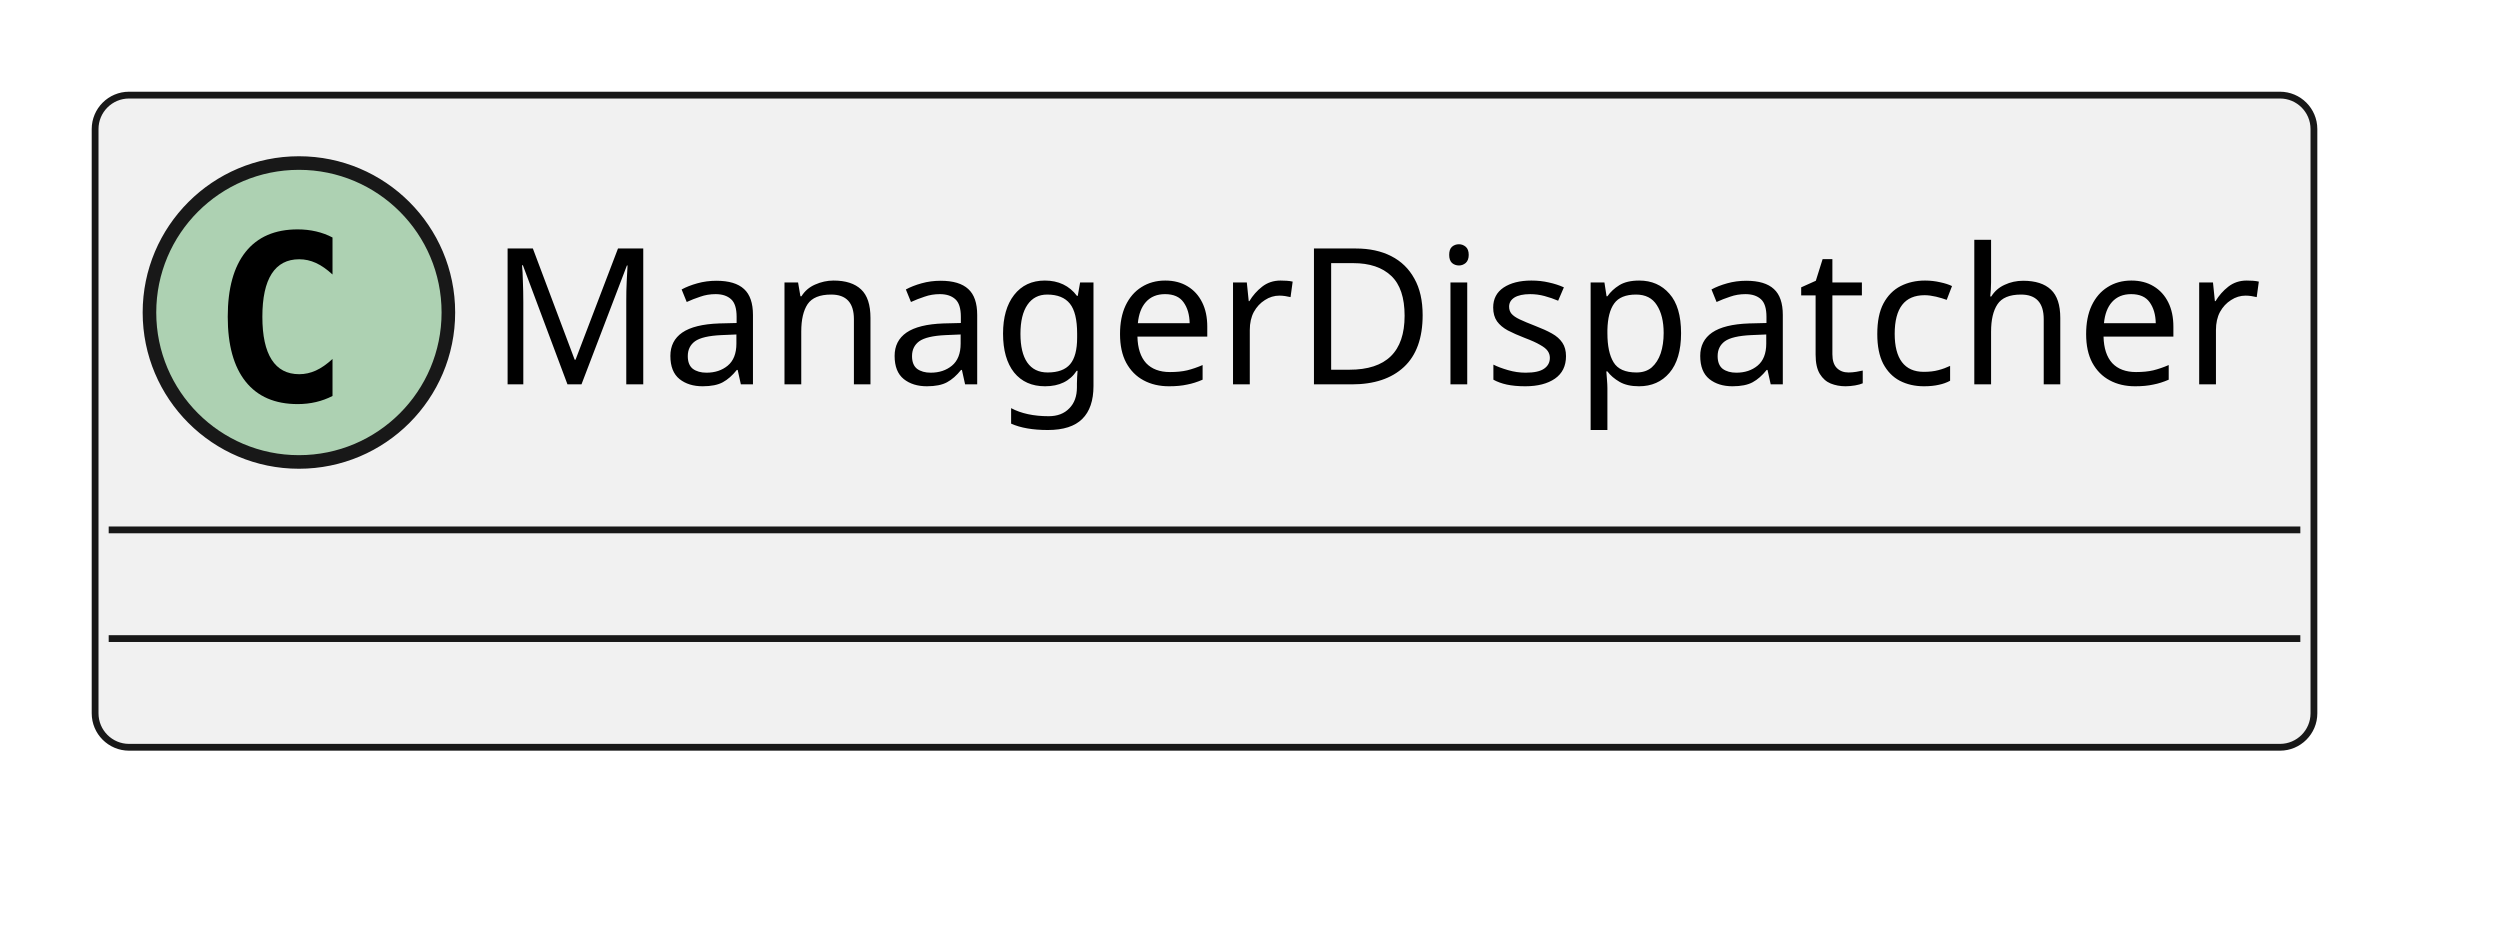
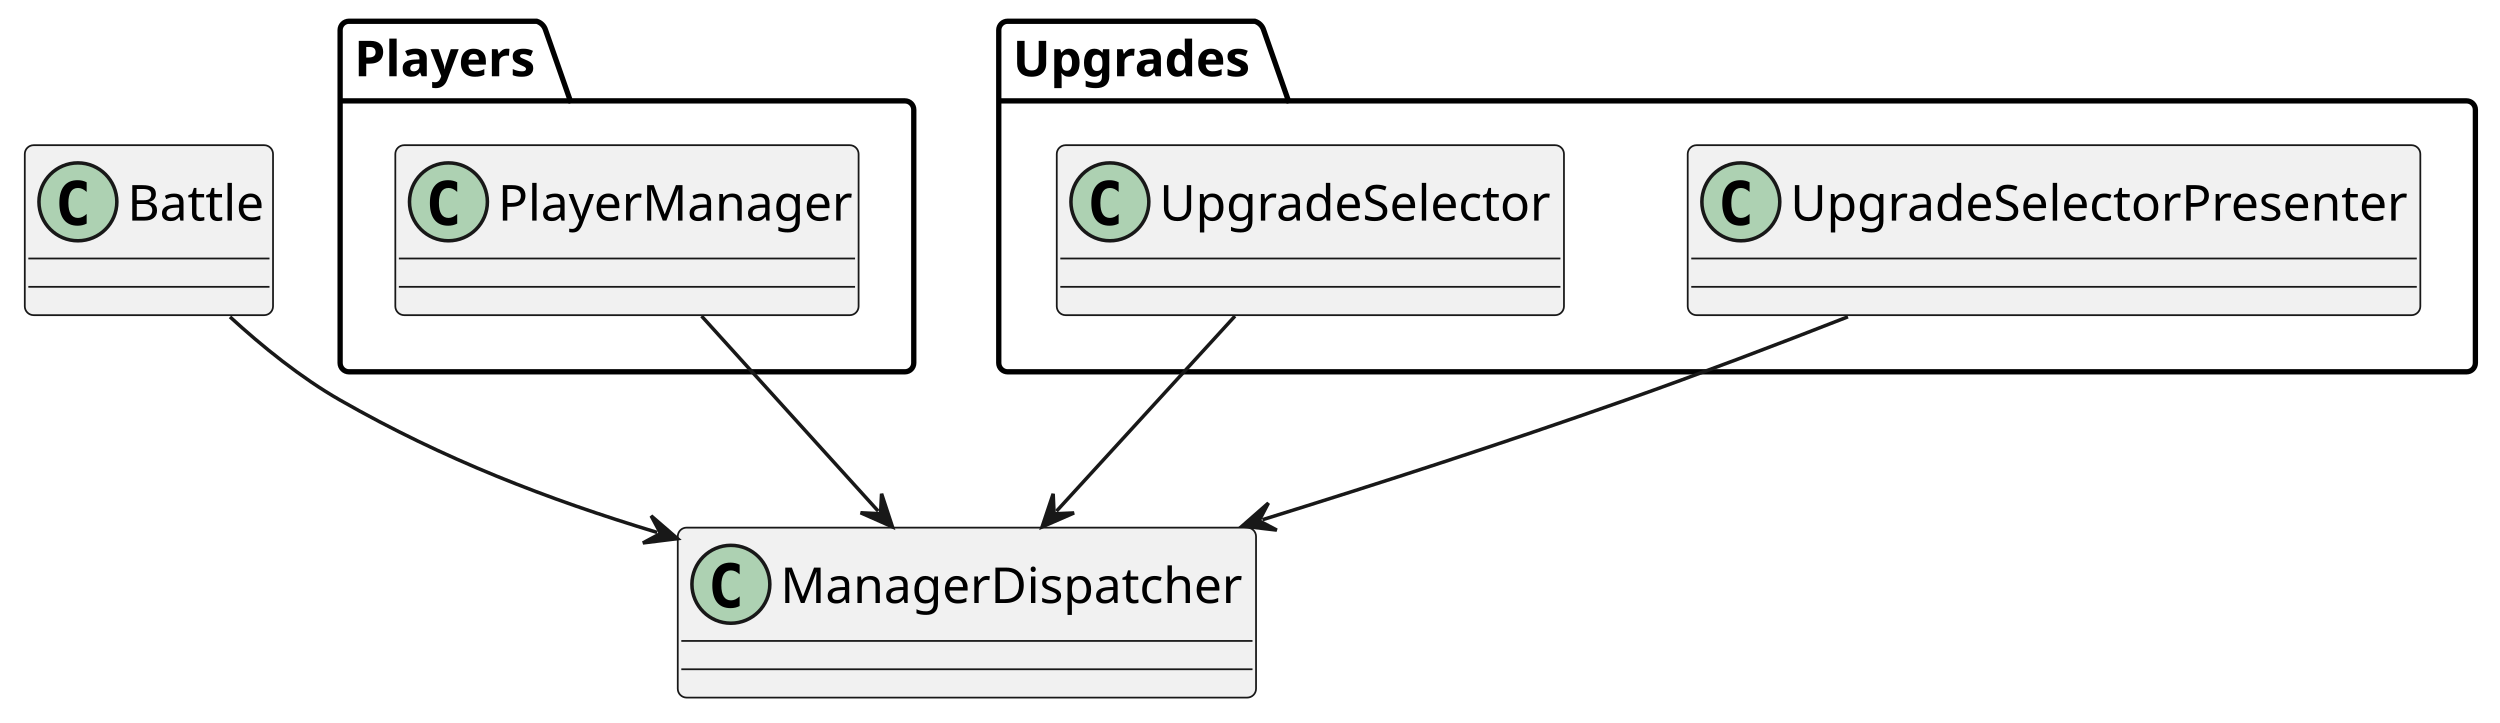
- <svg xmlns="http://www.w3.org/2000/svg" contentStyleType="text/css" height="69px" preserveAspectRatio="none" style="width:184px;height:69px;background:#FFFFFF;" version="1.1" viewBox="0 0 184 69" width="184px" zoomAndPan="magnify">
+ <svg xmlns="http://www.w3.org/2000/svg" contentStyleType="text/css" height="204px" preserveAspectRatio="none" style="width:706px;height:204px;background:#FFFFFF;" version="1.1" viewBox="0 0 706 204" width="706px" zoomAndPan="magnify">
  <defs />
  <g>
+     <g id="cluster_Players">
+       <path d="M98.55,6 L151.565,6 A3.75,3.75 0 0 1 154.065,8.5 L161.065,28.488 L255.55,28.488 A2.5,2.5 0 0 1 258.05,30.988 L258.05,102.5 A2.5,2.5 0 0 1 255.55,105 L98.55,105 A2.5,2.5 0 0 1 96.05,102.5 L96.05,8.5 A2.5,2.5 0 0 1 98.55,6 " fill="none" style="stroke:#000000;stroke-width:1.5;" />
+       <line style="stroke:#000000;stroke-width:1.5;" x1="96.05" x2="161.065" y1="28.488" y2="28.488" />
+       <text fill="#000000" font-family="sans-serif" font-size="14" font-weight="bold" lengthAdjust="spacing" textLength="52.015" x="100.05" y="21.535">Players</text>
+     </g>
+     <g id="cluster_Upgrades">
+       <path d="M284.55,6 L354.361,6 A3.75,3.75 0 0 1 356.861,8.5 L363.861,28.488 L696.55,28.488 A2.5,2.5 0 0 1 699.05,30.988 L699.05,102.5 A2.5,2.5 0 0 1 696.55,105 L284.55,105 A2.5,2.5 0 0 1 282.05,102.5 L282.05,8.5 A2.5,2.5 0 0 1 284.55,6 " fill="none" style="stroke:#000000;stroke-width:1.5;" />
+       <line style="stroke:#000000;stroke-width:1.5;" x1="282.05" x2="363.861" y1="28.488" y2="28.488" />
+       <text fill="#000000" font-family="sans-serif" font-size="14" font-weight="bold" lengthAdjust="spacing" textLength="68.811" x="286.05" y="21.535">Upgrades</text>
+     </g>
+     <g id="elem_PlayerManager">
+       <rect fill="#F1F1F1" height="48" id="PlayerManager" rx="2.5" ry="2.5" style="stroke:#181818;stroke-width:0.5;" width="130.827" x="111.64" y="41" />
+       <ellipse cx="126.64" cy="57" fill="#ADD1B2" rx="11" ry="11" style="stroke:#181818;stroke-width:1.0;" />
+       <path d="M129.113,63.143 Q128.532,63.442 127.893,63.591 Q127.254,63.741 126.548,63.741 Q124.041,63.741 122.722,62.089 Q121.402,60.437 121.402,57.316 Q121.402,54.187 122.722,52.535 Q124.041,50.883 126.548,50.883 Q127.254,50.883 127.901,51.032 Q128.549,51.182 129.113,51.48 L129.113,54.203 Q128.482,53.622 127.889,53.352 Q127.295,53.083 126.664,53.083 Q125.32,53.083 124.635,54.149 Q123.95,55.216 123.95,57.316 Q123.95,59.408 124.635,60.474 Q125.32,61.541 126.664,61.541 Q127.295,61.541 127.889,61.271 Q128.482,61.002 129.113,60.42 Z " fill="#000000" />
+       <text fill="#000000" font-family="sans-serif" font-size="14" lengthAdjust="spacing" textLength="98.827" x="140.64" y="62.291">PlayerManager</text>
+       <line style="stroke:#181818;stroke-width:0.5;" x1="112.64" x2="241.467" y1="73" y2="73" />
+       <line style="stroke:#181818;stroke-width:0.5;" x1="112.64" x2="241.467" y1="81" y2="81" />
+     </g>
+     <g id="elem_UpgradeSelector">
+       <rect fill="#F1F1F1" height="48" id="UpgradeSelector" rx="2.5" ry="2.5" style="stroke:#181818;stroke-width:0.5;" width="143.234" x="298.43" y="41" />
+       <ellipse cx="313.43" cy="57" fill="#ADD1B2" rx="11" ry="11" style="stroke:#181818;stroke-width:1.0;" />
+       <path d="M315.903,63.143 Q315.322,63.442 314.683,63.591 Q314.044,63.741 313.338,63.741 Q310.831,63.741 309.512,62.089 Q308.192,60.437 308.192,57.316 Q308.192,54.187 309.512,52.535 Q310.831,50.883 313.338,50.883 Q314.044,50.883 314.691,51.032 Q315.339,51.182 315.903,51.48 L315.903,54.203 Q315.272,53.622 314.679,53.352 Q314.085,53.083 313.454,53.083 Q312.11,53.083 311.425,54.149 Q310.74,55.216 310.74,57.316 Q310.74,59.408 311.425,60.474 Q312.11,61.541 313.454,61.541 Q314.085,61.541 314.679,61.271 Q315.272,61.002 315.903,60.42 Z " fill="#000000" />
+       <text fill="#000000" font-family="sans-serif" font-size="14" lengthAdjust="spacing" textLength="111.234" x="327.43" y="62.291">UpgradeSelector</text>
+       <line style="stroke:#181818;stroke-width:0.5;" x1="299.43" x2="440.664" y1="73" y2="73" />
+       <line style="stroke:#181818;stroke-width:0.5;" x1="299.43" x2="440.664" y1="81" y2="81" />
+     </g>
+     <g id="elem_UpgradeSelectorPresenter">
+       <rect fill="#F1F1F1" height="48" id="UpgradeSelectorPresenter" rx="2.5" ry="2.5" style="stroke:#181818;stroke-width:0.5;" width="206.891" x="476.61" y="41" />
+       <ellipse cx="491.61" cy="57" fill="#ADD1B2" rx="11" ry="11" style="stroke:#181818;stroke-width:1.0;" />
+       <path d="M494.083,63.143 Q493.502,63.442 492.863,63.591 Q492.224,63.741 491.518,63.741 Q489.011,63.741 487.692,62.089 Q486.372,60.437 486.372,57.316 Q486.372,54.187 487.692,52.535 Q489.011,50.883 491.518,50.883 Q492.224,50.883 492.871,51.032 Q493.519,51.182 494.083,51.48 L494.083,54.203 Q493.452,53.622 492.859,53.352 Q492.265,53.083 491.634,53.083 Q490.29,53.083 489.605,54.149 Q488.92,55.216 488.92,57.316 Q488.92,59.408 489.605,60.474 Q490.29,61.541 491.634,61.541 Q492.265,61.541 492.859,61.271 Q493.452,61.002 494.083,60.42 Z " fill="#000000" />
+       <text fill="#000000" font-family="sans-serif" font-size="14" lengthAdjust="spacing" textLength="174.891" x="505.61" y="62.291">UpgradeSelectorPresenter</text>
+       <line style="stroke:#181818;stroke-width:0.5;" x1="477.61" x2="682.501" y1="73" y2="73" />
+       <line style="stroke:#181818;stroke-width:0.5;" x1="477.61" x2="682.501" y1="81" y2="81" />
+     </g>
    <g id="elem_ManagerDispatcher">
-       <rect codeLine="1" fill="#F1F1F1" height="48" id="ManagerDispatcher" rx="2.5" ry="2.5" style="stroke:#181818;stroke-width:0.5;" width="163.305" x="7" y="7" />
-       <ellipse cx="22" cy="23" fill="#ADD1B2" rx="11" ry="11" style="stroke:#181818;stroke-width:1.0;" />
-       <path d="M24.473,29.143 Q23.892,29.442 23.253,29.591 Q22.614,29.741 21.908,29.741 Q19.401,29.741 18.081,28.089 Q16.762,26.437 16.762,23.316 Q16.762,20.186 18.081,18.535 Q19.401,16.883 21.908,16.883 Q22.614,16.883 23.261,17.032 Q23.909,17.182 24.473,17.48 L24.473,20.203 Q23.842,19.622 23.249,19.352 Q22.655,19.082 22.024,19.082 Q20.68,19.082 19.995,20.149 Q19.31,21.216 19.31,23.316 Q19.31,25.408 19.995,26.474 Q20.68,27.541 22.024,27.541 Q22.655,27.541 23.249,27.271 Q23.842,27.002 24.473,26.42 Z " fill="#000000" />
-       <text fill="#000000" font-family="sans-serif" font-size="14" lengthAdjust="spacing" textLength="131.305" x="36" y="28.291">ManagerDispatcher</text>
-       <line style="stroke:#181818;stroke-width:0.5;" x1="8" x2="169.305" y1="39" y2="39" />
-       <line style="stroke:#181818;stroke-width:0.5;" x1="8" x2="169.305" y1="47" y2="47" />
+       <rect codeLine="1" fill="#F1F1F1" height="48" id="ManagerDispatcher" rx="2.5" ry="2.5" style="stroke:#181818;stroke-width:0.5;" width="163.305" x="191.4" y="149" />
+       <ellipse cx="206.4" cy="165" fill="#ADD1B2" rx="11" ry="11" style="stroke:#181818;stroke-width:1.0;" />
+       <path d="M208.873,171.143 Q208.292,171.442 207.653,171.591 Q207.014,171.741 206.308,171.741 Q203.801,171.741 202.482,170.089 Q201.162,168.437 201.162,165.316 Q201.162,162.186 202.482,160.535 Q203.801,158.883 206.308,158.883 Q207.014,158.883 207.661,159.032 Q208.309,159.182 208.873,159.481 L208.873,162.203 Q208.242,161.622 207.649,161.352 Q207.055,161.083 206.424,161.083 Q205.08,161.083 204.395,162.149 Q203.71,163.216 203.71,165.316 Q203.71,167.408 204.395,168.474 Q205.08,169.541 206.424,169.541 Q207.055,169.541 207.649,169.271 Q208.242,169.001 208.873,168.42 Z " fill="#000000" />
+       <text fill="#000000" font-family="sans-serif" font-size="14" lengthAdjust="spacing" textLength="131.305" x="220.4" y="170.291">ManagerDispatcher</text>
+       <line style="stroke:#181818;stroke-width:0.5;" x1="192.4" x2="353.705" y1="181" y2="181" />
+       <line style="stroke:#181818;stroke-width:0.5;" x1="192.4" x2="353.705" y1="189" y2="189" />
+     </g>
+     <g id="elem_Battle">
+       <rect fill="#F1F1F1" height="48" id="Battle" rx="2.5" ry="2.5" style="stroke:#181818;stroke-width:0.5;" width="70.103" x="7" y="41" />
+       <ellipse cx="22" cy="57" fill="#ADD1B2" rx="11" ry="11" style="stroke:#181818;stroke-width:1.0;" />
+       <path d="M24.473,63.143 Q23.892,63.442 23.253,63.591 Q22.614,63.741 21.908,63.741 Q19.401,63.741 18.081,62.089 Q16.762,60.437 16.762,57.316 Q16.762,54.187 18.081,52.535 Q19.401,50.883 21.908,50.883 Q22.614,50.883 23.261,51.032 Q23.909,51.182 24.473,51.48 L24.473,54.203 Q23.842,53.622 23.249,53.352 Q22.655,53.083 22.024,53.083 Q20.68,53.083 19.995,54.149 Q19.31,55.216 19.31,57.316 Q19.31,59.408 19.995,60.474 Q20.68,61.541 22.024,61.541 Q22.655,61.541 23.249,61.271 Q23.842,61.002 24.473,60.42 Z " fill="#000000" />
+       <text fill="#000000" font-family="sans-serif" font-size="14" lengthAdjust="spacing" textLength="38.103" x="36" y="62.291">Battle</text>
+       <line style="stroke:#181818;stroke-width:0.5;" x1="8" x2="76.103" y1="73" y2="73" />
+       <line style="stroke:#181818;stroke-width:0.5;" x1="8" x2="76.103" y1="81" y2="81" />
+     </g>
+     <g id="link_Battle_ManagerDispatcher">
+       <path codeLine="3" d="M64.95,89.49 C74.02,97.8 84.94,106.65 96.05,113 C125.44,129.79 154.589,140.957 185.589,150.367 " fill="none" id="Battle-to-ManagerDispatcher" style="stroke:#181818;stroke-width:1.0;" />
+       <polygon fill="#181818" points="191.33,152.11,183.88,145.668,186.546,150.658,181.556,153.323,191.33,152.11" style="stroke:#181818;stroke-width:1.0;" />
+     </g>
+     <g id="link_PlayerManager_ManagerDispatcher">
+       <path codeLine="4" d="M198.12,89.26 C214.13,106.94 232.013,126.682 248.003,144.342 " fill="none" id="PlayerManager-to-ManagerDispatcher" style="stroke:#181818;stroke-width:1.0;" />
+       <polygon fill="#181818" points="252.03,148.79,248.954,139.434,248.674,145.084,243.024,144.803,252.03,148.79" style="stroke:#181818;stroke-width:1.0;" />
+     </g>
+     <g id="link_UpgradeSelector_ManagerDispatcher">
+       <path codeLine="5" d="M348.76,89.26 C332.59,106.94 314.5,126.704 298.341,144.363 " fill="none" id="UpgradeSelector-to-ManagerDispatcher" style="stroke:#181818;stroke-width:1.0;" />
+       <polygon fill="#181818" points="294.29,148.79,303.317,144.851,297.665,145.101,297.415,139.45,294.29,148.79" style="stroke:#181818;stroke-width:1.0;" />
+     </g>
+     <g id="link_UpgradeSelectorPresenter_ManagerDispatcher">
+       <path codeLine="6" d="M521.86,89.46 C502.03,97.23 479.67,105.73 459.05,113 C423.75,125.44 389.989,136.358 356.519,146.768 " fill="none" id="UpgradeSelectorPresenter-to-ManagerDispatcher" style="stroke:#181818;stroke-width:1.0;" />
+       <polygon fill="#181818" points="350.79,148.55,360.572,149.697,355.564,147.065,358.196,142.058,350.79,148.55" style="stroke:#181818;stroke-width:1.0;" />
    </g>
  </g>
</svg>
